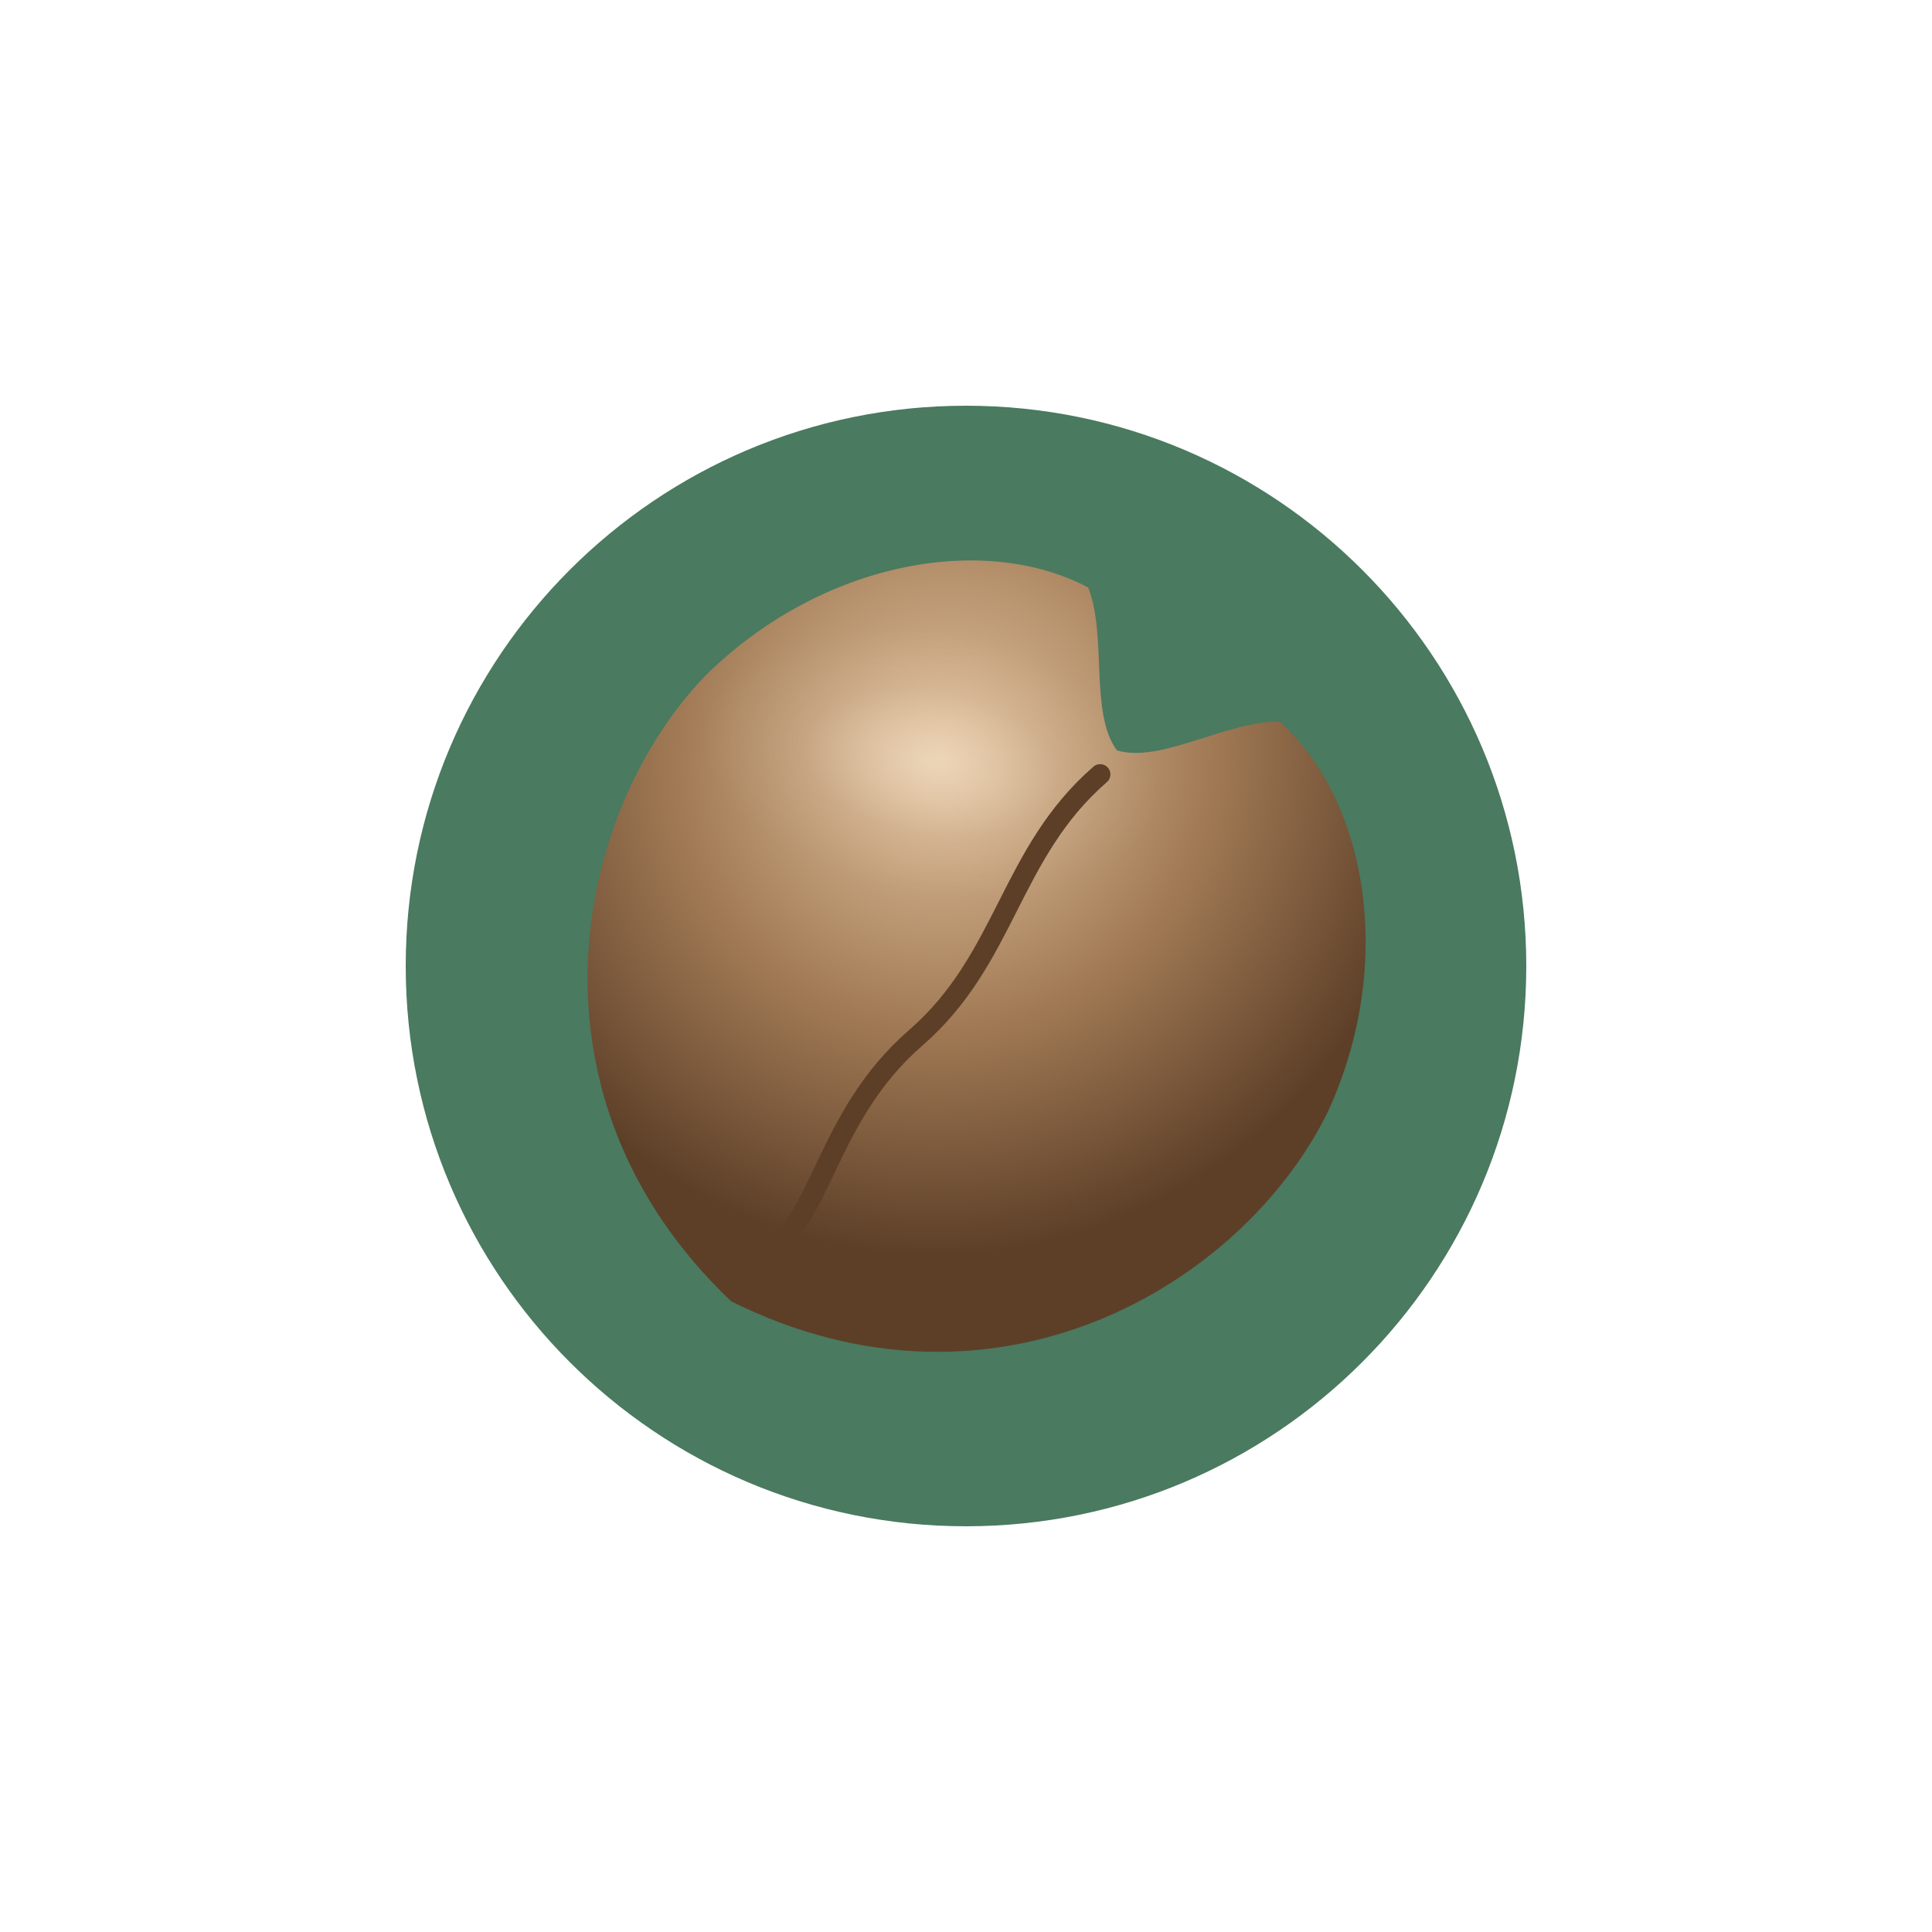
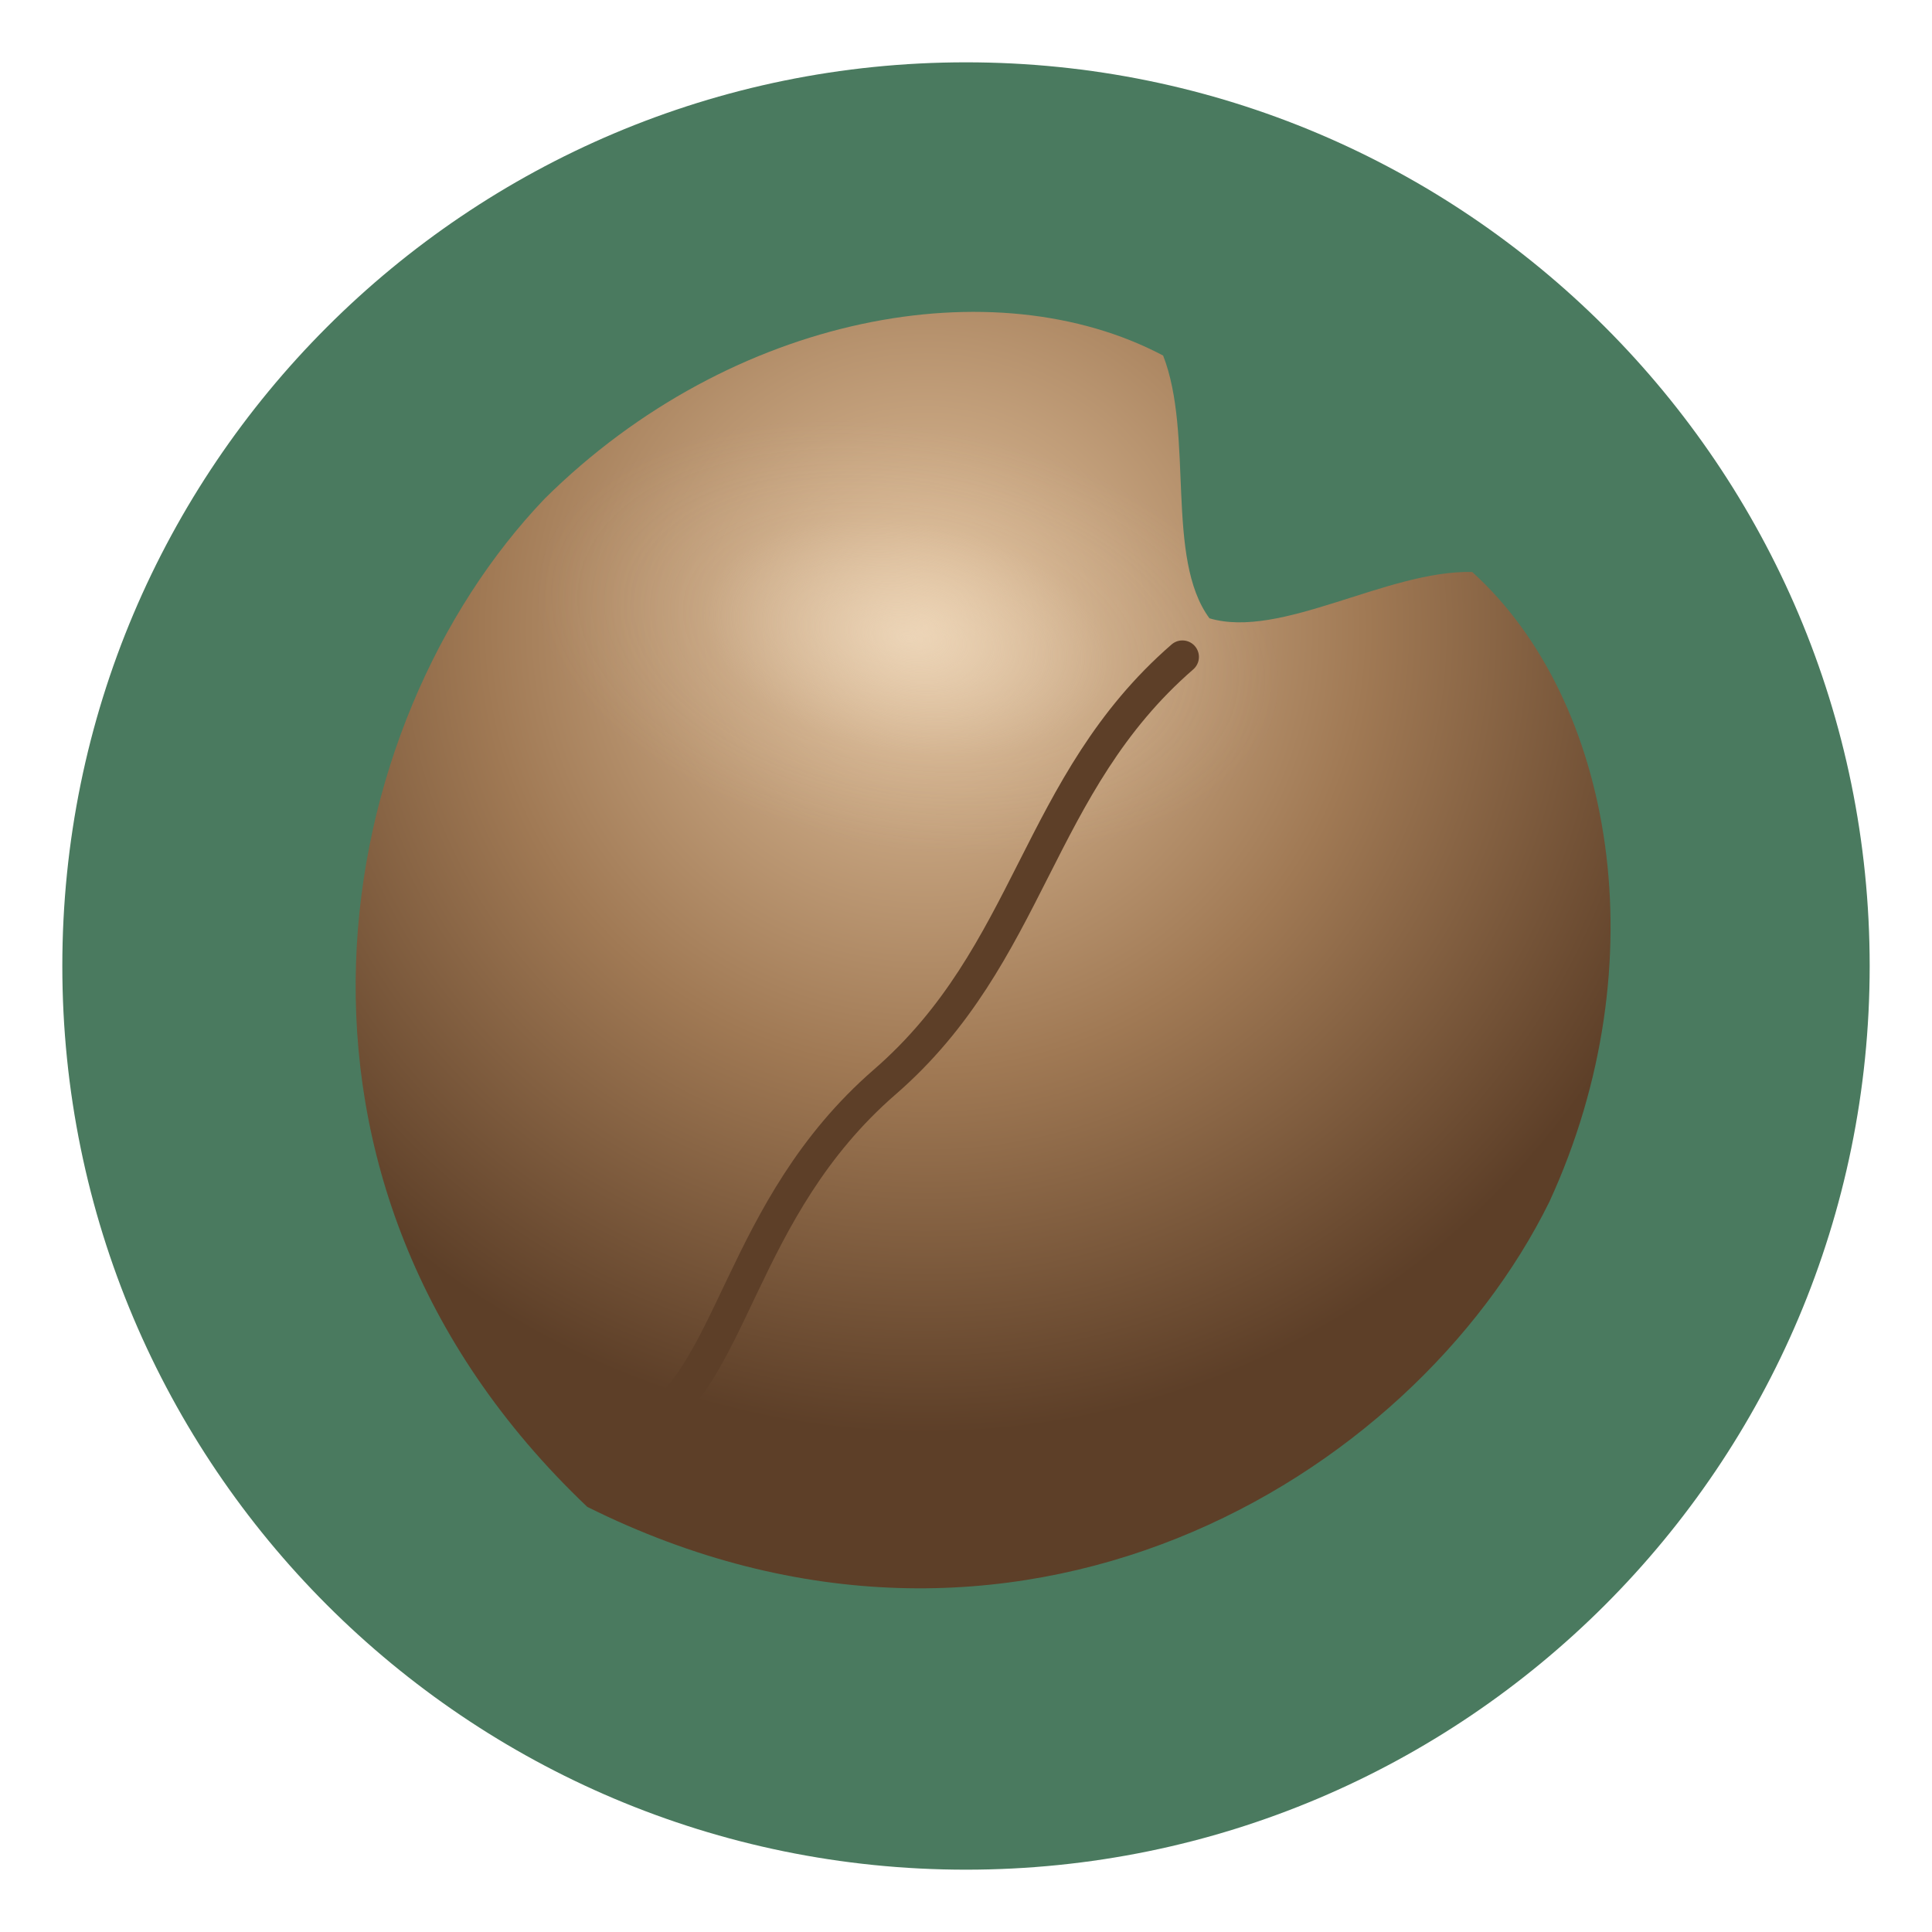
- <svg xmlns="http://www.w3.org/2000/svg" viewBox="0 0 100 100" role="img" aria-label="Kukui">
+ <svg xmlns="http://www.w3.org/2000/svg" viewBox="19 19 62 62" role="img" aria-label="Kukui">
  <defs>
    <radialGradient id="kukui-body" cx="32%" cy="28%" r="64%">
      <stop offset="0%" stop-color="#e3c4a0" />
      <stop offset="55%" stop-color="#a07954" />
      <stop offset="100%" stop-color="#5d3f28" />
    </radialGradient>
    <radialGradient id="kukui-gloss" cx="50%" cy="50%" r="50%">
      <stop offset="0%" stop-color="#f5e4cc" stop-opacity="0.55" />
      <stop offset="55%" stop-color="#f5e4cc" stop-opacity="0.10" />
      <stop offset="100%" stop-color="#f5e4cc" stop-opacity="0" />
    </radialGradient>
    <clipPath id="kukui-clip">
      <path d="M24 6 C 16 7, 8 15, 6 26 C 4 39, 12 57, 32 60 C 52 57, 60 39, 58 26 C 56 15, 48 7, 40 6 C 37 8, 35 13, 32 14 C 29 13, 27 8, 24 6 Z" />
    </clipPath>
  </defs>
  <circle cx="50" cy="50" r="29" fill="#4a7a5f" />
  <svg x="22" y="22" width="56" height="56" viewBox="-5 -5 74 74" overflow="visible">
    <g transform="rotate(35 32 32)">
      <path d="M24 6 C 16 7, 8 15, 6 26 C 4 39, 12 57, 32 60 C 52 57, 60 39, 58 26 C 56 15, 48 7, 40 6 C 37 8, 35 13, 32 14 C 29 13, 27 8, 24 6 Z" fill="url(#kukui-body)" />
      <g clip-path="url(#kukui-clip)">
        <ellipse cx="22" cy="22" rx="16" ry="9" fill="url(#kukui-gloss)" transform="rotate(-25 22 22)" />
      </g>
      <path d="M32 16 C 30 24, 34 30, 32 38 C 30 46, 34 52, 32 56" stroke="#5d3f28" stroke-width="1.4" stroke-linecap="round" fill="none" />
    </g>
  </svg>
</svg>
